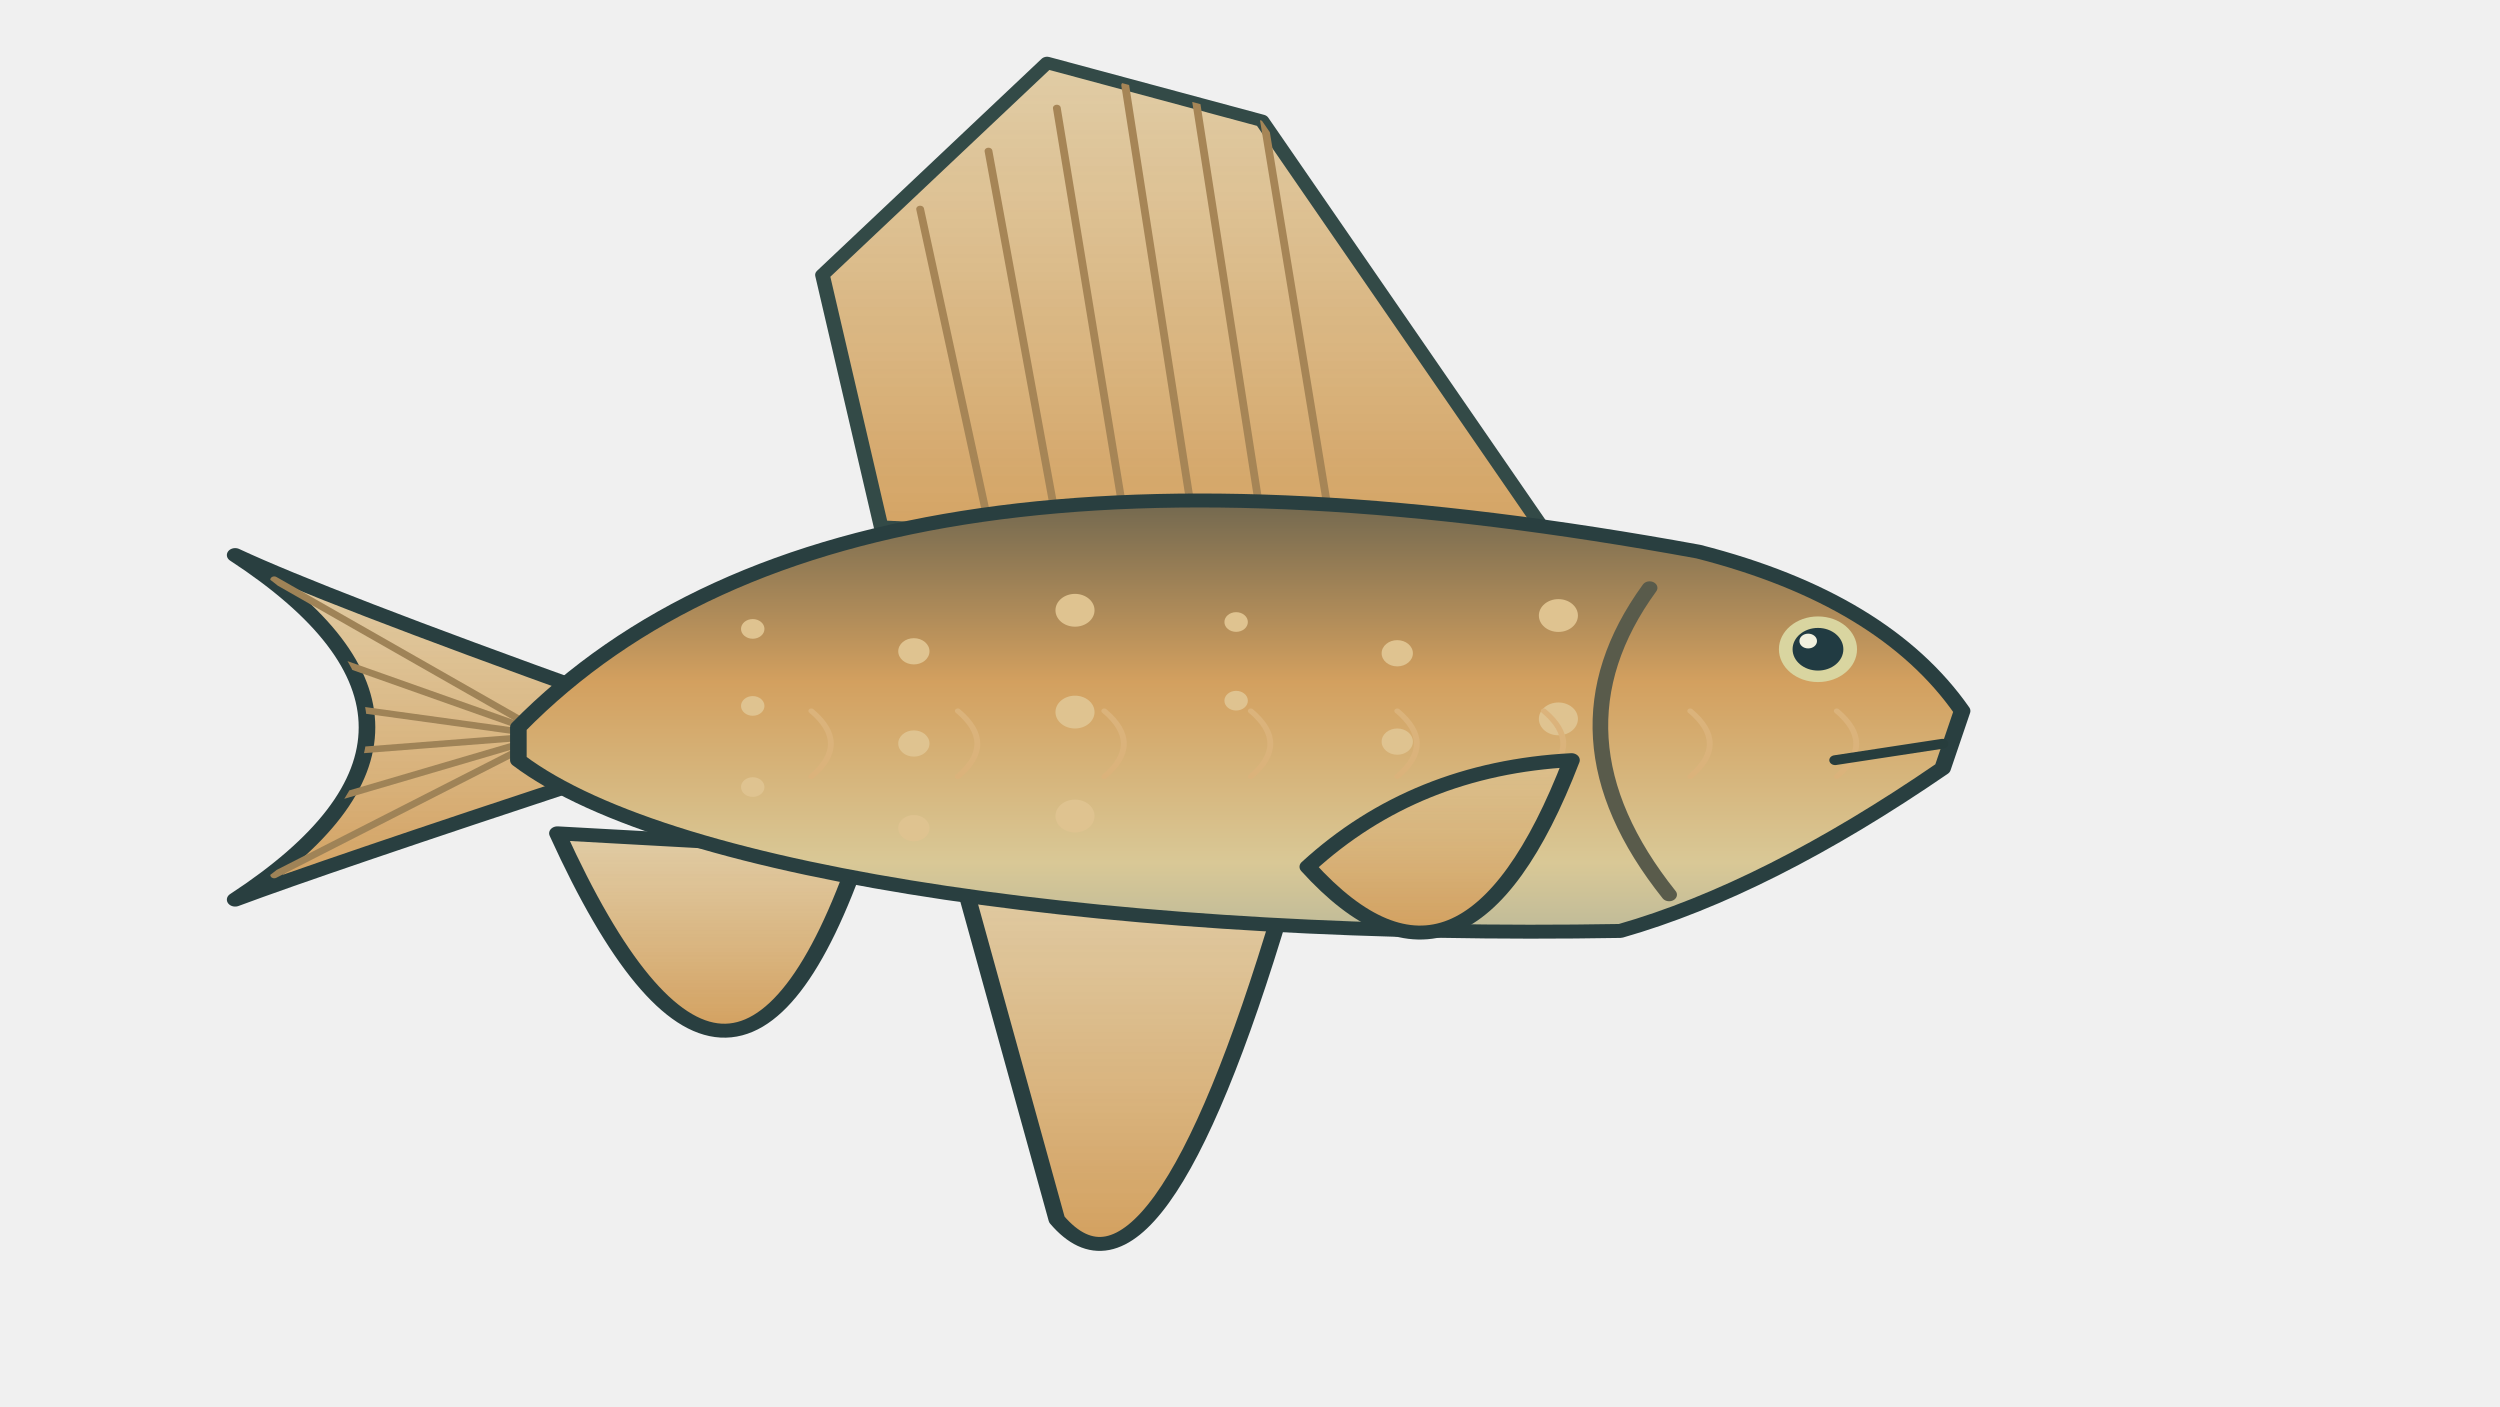
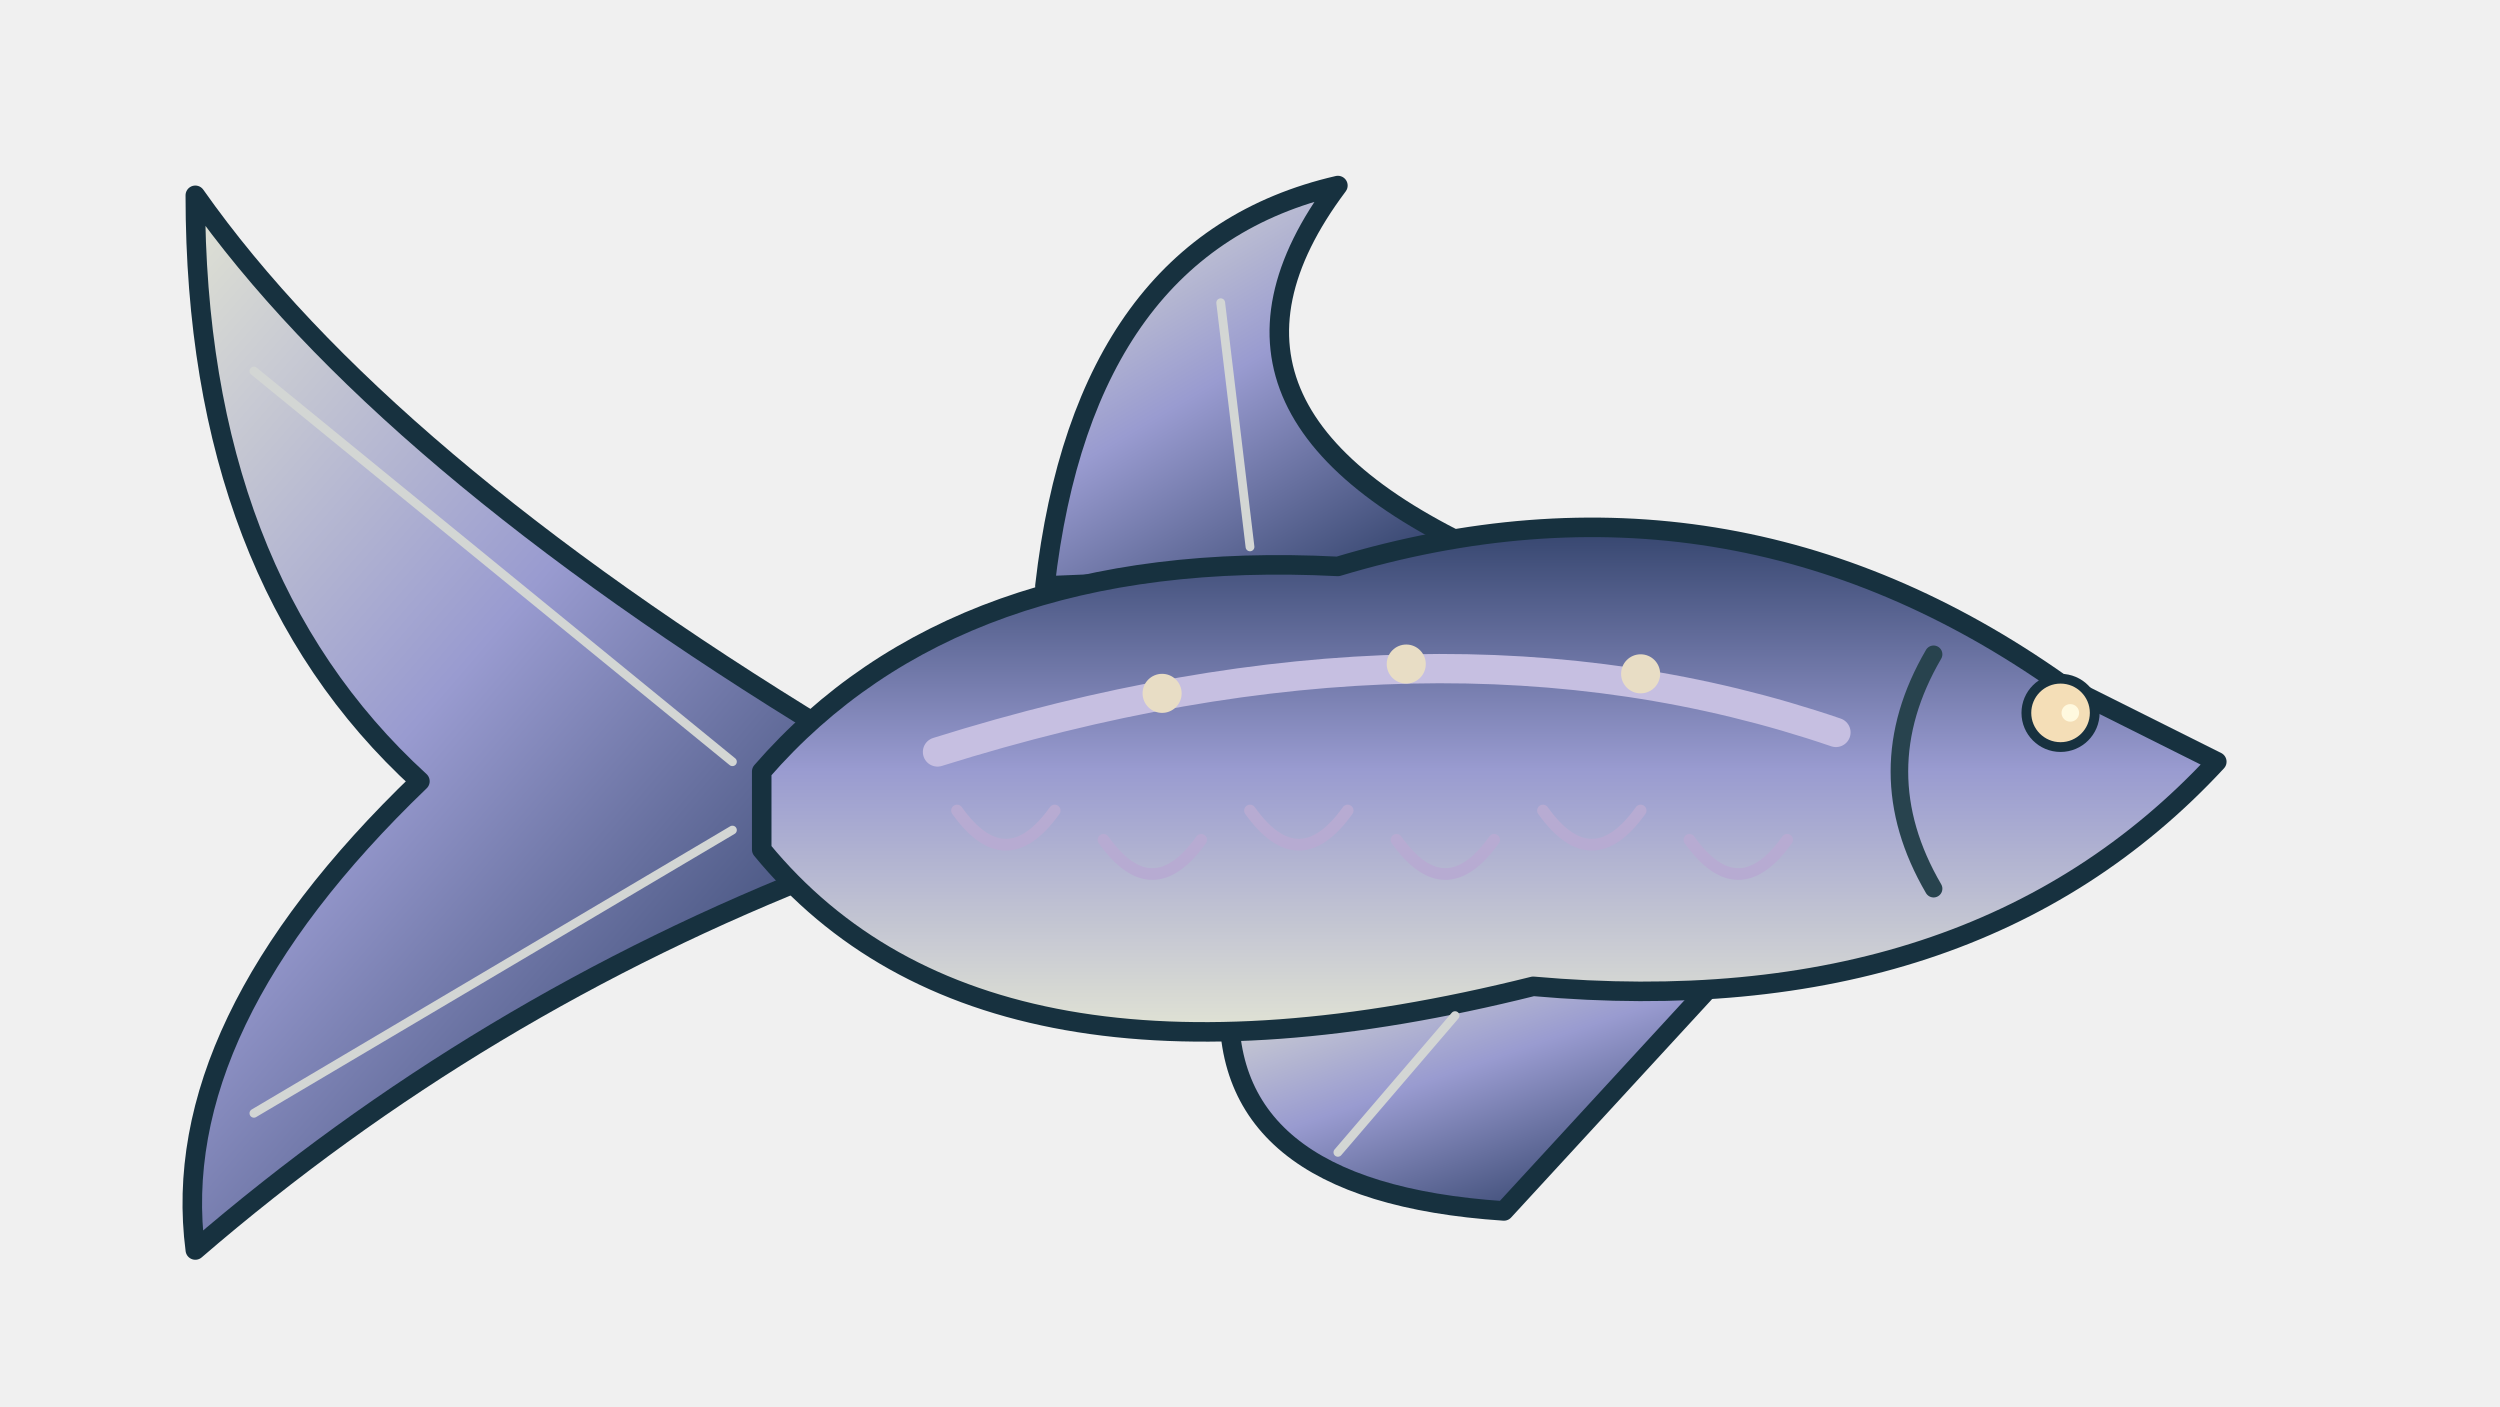
<svg xmlns="http://www.w3.org/2000/svg" width="256" height="144" viewBox="0 0 256 144">
  <defs>
    <linearGradient id="body" x1="0" y1="0" x2="0" y2="1">
-       <stop stop-color="#72684f" />
-       <stop offset=".42" stop-color="#d3a05f" />
-       <stop offset=".84" stop-color="#d9c896" />
-       <stop offset="1" stop-color="#bfbb99" />
+       <stop stop-color="#35456e" />
+       <stop offset=".48" stop-color="#999bd0" />
+       <stop offset="1" stop-color="#e1e3d4" />
    </linearGradient>
-     <linearGradient id="fin" x1="0" y1="1" x2="0" y2="0">
-       <stop stop-color="#d3a05f" />
-       <stop offset="1" stop-color="#dcc290" stop-opacity=".78" />
+     <linearGradient id="fin" x1="0" y1="0" x2=".7" y2="1">
+       <stop stop-color="#e1e3d4" />
+       <stop offset=".5" stop-color="#999bd0" />
+       <stop offset="1" stop-color="#35456e" />
    </linearGradient>
-     <clipPath id="bodyclip">
-       <path d="M 53.08 72 C 76.08 44.12 116.22 38.00 173.92 50.58 Q 192.92 56.36 200.92 70.00 L 198.92 77.00 Q 180.92 91.72 165.92 96.82 C 116.22 97.84 69.08 90.36 53.08 76 Z" />
-     </clipPath>
  </defs>
-   <g transform="translate(0 14) scale(1 .84)">
-     <defs>
-       <clipPath id="tailclip">
-         <path d="M 61.08 68 Q 33.08 56 24.08 51 Q 51.08 72 24.08 93 Q 33.08 89 61.08 78 Z" fill="#fff" stroke="none" stroke-width="0" stroke-linejoin="round" stroke-linecap="round" />
-       </clipPath>
-     </defs>
-     <path d="M 61.08 68 Q 33.08 56 24.08 51 Q 51.08 72 24.08 93 Q 33.08 89 61.08 78 Z" fill="url(#fin)" stroke="#293f40" stroke-width="1.7" stroke-linejoin="round" stroke-linecap="round" />
-     <defs>
-       <clipPath id="dorsalclip">
-         <path d="M90.22 47.52 L84.22 16.85 L107.22 -9.00 L129.22 -1.95 L160.22 51.60Z" fill="#fff" stroke="none" stroke-width="0" stroke-linejoin="round" stroke-linecap="round" />
-       </clipPath>
-     </defs>
-     <path d="M90.22 47.52 L84.22 16.85 L107.22 -9.00 L129.22 -1.95 L160.22 51.60Z" fill="url(#fin)" stroke="#334a47" stroke-width="1.5" stroke-linejoin="round" stroke-linecap="round" />
-     <path d="M 131.22 94.10 Q 118.22 146.00 108.22 132.00 L 98.22 89.00 Z" fill="url(#fin)" stroke="#293f40" stroke-width="1.7" stroke-linejoin="round" stroke-linecap="round" />
-     <path d="M 88.08 86.96 Q 75.08 132.0 57.08 84.92 Z" fill="url(#fin)" stroke="#293f40" stroke-width="1.7" stroke-linejoin="round" stroke-linecap="round" />
-     <path d="M 56.08 73 L 28.08 54.00" fill="none" stroke="#9f8357" stroke-width="0.8" stroke-linejoin="round" stroke-linecap="round" clip-path="url(#tailclip)" />
-     <path d="M 56.08 73 L 28.08 61.20" fill="none" stroke="#9f8357" stroke-width="0.8" stroke-linejoin="round" stroke-linecap="round" clip-path="url(#tailclip)" />
-     <path d="M 56.08 73 L 28.08 68.40" fill="none" stroke="#9f8357" stroke-width="0.8" stroke-linejoin="round" stroke-linecap="round" clip-path="url(#tailclip)" />
-     <path d="M 56.08 73 L 28.08 75.60" fill="none" stroke="#9f8357" stroke-width="0.8" stroke-linejoin="round" stroke-linecap="round" clip-path="url(#tailclip)" />
-     <path d="M 56.08 73 L 28.08 82.80" fill="none" stroke="#9f8357" stroke-width="0.8" stroke-linejoin="round" stroke-linecap="round" clip-path="url(#tailclip)" />
-     <path d="M 56.08 73 L 28.08 90.00" fill="none" stroke="#9f8357" stroke-width="0.8" stroke-linejoin="round" stroke-linecap="round" clip-path="url(#tailclip)" />
-     <path d="M 101.22 47.18 L 94.22 8.81" fill="none" stroke="#a68556" stroke-width="0.8" stroke-linejoin="round" stroke-linecap="round" clip-path="url(#dorsalclip)" />
-     <path d="M 108.22 47.18 L 101.22 1.74" fill="none" stroke="#a68556" stroke-width="0.8" stroke-linejoin="round" stroke-linecap="round" clip-path="url(#dorsalclip)" />
-     <path d="M 115.22 47.18 L 108.22 -3.50" fill="none" stroke="#a68556" stroke-width="0.8" stroke-linejoin="round" stroke-linecap="round" clip-path="url(#dorsalclip)" />
-     <path d="M 122.22 47.18 L 115.22 -6.29" fill="none" stroke="#a68556" stroke-width="0.8" stroke-linejoin="round" stroke-linecap="round" clip-path="url(#dorsalclip)" />
-     <path d="M 129.22 47.18 L 122.22 -6.29" fill="none" stroke="#a68556" stroke-width="0.8" stroke-linejoin="round" stroke-linecap="round" clip-path="url(#dorsalclip)" />
-     <path d="M 136.22 47.18 L 129.22 -3.50" fill="none" stroke="#a68556" stroke-width="0.8" stroke-linejoin="round" stroke-linecap="round" clip-path="url(#dorsalclip)" />
-     <path d="M 53.08 72 C 76.08 44.12 116.22 38.00 173.92 50.58 Q 192.92 56.36 200.92 70.00 L 198.92 77.00 Q 180.92 91.72 165.92 96.82 C 116.22 97.84 69.08 90.36 53.08 76 Z" fill="url(#body)" stroke="#293f40" stroke-width="1.7" stroke-linejoin="round" stroke-linecap="round" />
-     <g clip-path="url(#bodyclip)">
-       <circle cx="77.08" cy="60.00" r="1.20" fill="#dfc390" />
-       <circle cx="93.58" cy="62.73" r="1.60" fill="#dfc390" />
-       <circle cx="110.08" cy="57.73" r="2.00" fill="#dfc390" />
-       <circle cx="126.58" cy="59.16" r="1.20" fill="#dfc390" />
-       <circle cx="143.08" cy="62.97" r="1.60" fill="#dfc390" />
-       <circle cx="159.58" cy="58.37" r="2.00" fill="#dfc390" />
-       <circle cx="77.08" cy="69.39" r="1.20" fill="#dfc390" />
-       <circle cx="93.58" cy="73.97" r="1.60" fill="#dfc390" />
-       <circle cx="110.08" cy="70.14" r="2.00" fill="#dfc390" />
-       <circle cx="126.58" cy="68.75" r="1.20" fill="#dfc390" />
-       <circle cx="143.08" cy="73.74" r="1.60" fill="#dfc390" />
-       <circle cx="159.58" cy="70.97" r="2.00" fill="#dfc390" />
-       <circle cx="77.08" cy="79.28" r="1.20" fill="#dfc390" />
-       <circle cx="93.58" cy="84.29" r="1.60" fill="#dfc390" />
-       <circle cx="110.08" cy="82.81" r="2.00" fill="#dfc390" />
-       <path d="M 83.08 70 q 4 4 0 8" fill="none" stroke="#dbb37b" stroke-width="0.6" stroke-linejoin="round" stroke-linecap="round" />
-       <path d="M 98.08 70 q 4 4 0 8" fill="none" stroke="#dbb37b" stroke-width="0.6" stroke-linejoin="round" stroke-linecap="round" />
-       <path d="M 113.08 70 q 4 4 0 8" fill="none" stroke="#dbb37b" stroke-width="0.6" stroke-linejoin="round" stroke-linecap="round" />
-       <path d="M 128.08 70 q 4 4 0 8" fill="none" stroke="#dbb37b" stroke-width="0.6" stroke-linejoin="round" stroke-linecap="round" />
-       <path d="M 143.08 70 q 4 4 0 8" fill="none" stroke="#dbb37b" stroke-width="0.6" stroke-linejoin="round" stroke-linecap="round" />
-       <path d="M 158.08 70 q 4 4 0 8" fill="none" stroke="#dbb37b" stroke-width="0.6" stroke-linejoin="round" stroke-linecap="round" />
-       <path d="M 173.08 70 q 4 4 0 8" fill="none" stroke="#dbb37b" stroke-width="0.6" stroke-linejoin="round" stroke-linecap="round" />
-       <path d="M 188.08 70 q 4 4 0 8" fill="none" stroke="#dbb37b" stroke-width="0.6" stroke-linejoin="round" stroke-linecap="round" />
-     </g>
-     <path d="M 168.92 55.00 Q 157.92 73 170.92 92.40" fill="none" stroke="#595b4b" stroke-width="1.6" stroke-linejoin="round" stroke-linecap="round" />
-     <path d="M 160.92 76 Q 149.92 110.0 133.92 89 Q 144.92 77 160.92 76Z" fill="url(#fin)" stroke="#293f40" stroke-width="1.7" stroke-linejoin="round" stroke-linecap="round" />
-     <path d="M 198.92 74 l -11 2" fill="none" stroke="#273d3d" stroke-width="1.2" stroke-linejoin="round" stroke-linecap="round" />
-     <circle cx="186.16" cy="62.48" r="4.00" fill="#d9d5a0" />
-     <circle cx="186.16" cy="62.48" r="2.60" fill="#213b42" />
-     <circle cx="185.16" cy="61.48" r="0.90" fill="#f2f1df" />
-   </g>
+   <path d="M85 75 Q39 47 20 20 Q20 59 43 80 Q17 105 20 128 Q49 103 85 89 Z" fill="url(#fin)" stroke="#17313f" stroke-width="2" stroke-linejoin="round" stroke-linecap="round" />
+   <path d="M107 60 Q111 25 137 19 Q119 43 155 58 Z" fill="url(#fin)" stroke="#17313f" stroke-width="2" stroke-linejoin="round" stroke-linecap="round" />
+   <path d="M126 101 Q124 122 154 124 L177 99 Z" fill="url(#fin)" stroke="#17313f" stroke-width="2" stroke-linejoin="round" stroke-linecap="round" />
+   <path d="M78 79 Q98 56 137 58 Q177 46 211 70 L227 78 Q202 105 157 101 Q101 115 78 87 Z" fill="url(#body)" stroke="#17313f" stroke-width="2" stroke-linejoin="round" stroke-linecap="round" />
+   <path d="M198 67 q-7 12 0 24" fill="none" stroke="#28434e" stroke-width="1.8" stroke-linejoin="round" stroke-linecap="round" />
+   <circle cx="211" cy="73" r="4" fill="#17313f" />
+   <circle cx="211" cy="73" r="3" fill="#f4deb7" />
+   <circle cx="212" cy="73" r="0.9" fill="#fff9df" />
+   <path d="M96 77 Q147 61 188 75" fill="none" stroke="#c6bfe1" stroke-width="3" stroke-linejoin="round" stroke-linecap="round" />
+   <path d="M 98 83 q 5 7 10 0" fill="none" stroke="#b7abd2" stroke-width="1.2" stroke-linejoin="round" stroke-linecap="round" />
+   <path d="M 113 86 q 5 7 10 0" fill="none" stroke="#b7abd2" stroke-width="1.2" stroke-linejoin="round" stroke-linecap="round" />
+   <path d="M 128 83 q 5 7 10 0" fill="none" stroke="#b7abd2" stroke-width="1.2" stroke-linejoin="round" stroke-linecap="round" />
+   <path d="M 143 86 q 5 7 10 0" fill="none" stroke="#b7abd2" stroke-width="1.2" stroke-linejoin="round" stroke-linecap="round" />
+   <path d="M 158 83 q 5 7 10 0" fill="none" stroke="#b7abd2" stroke-width="1.2" stroke-linejoin="round" stroke-linecap="round" />
+   <path d="M 173 86 q 5 7 10 0" fill="none" stroke="#b7abd2" stroke-width="1.2" stroke-linejoin="round" stroke-linecap="round" />
+   <path d="M125 31 L128 56" fill="none" stroke="#d3d6d4" stroke-width="0.9" stroke-linejoin="round" stroke-linecap="round" />
+   <path d="M26 38 L75 78" fill="none" stroke="#d3d6d4" stroke-width="0.9" stroke-linejoin="round" stroke-linecap="round" />
+   <path d="M26 114 L75 85" fill="none" stroke="#d3d6d4" stroke-width="0.9" stroke-linejoin="round" stroke-linecap="round" />
+   <path d="M137 118 L149 104" fill="none" stroke="#d3d6d4" stroke-width="0.9" stroke-linejoin="round" stroke-linecap="round" />
+   <circle cx="119" cy="71" r="2" fill="#e8ddc5" />
+   <circle cx="144" cy="68" r="2" fill="#e8ddc5" />
+   <circle cx="168" cy="69" r="2" fill="#e8ddc5" />
</svg>
